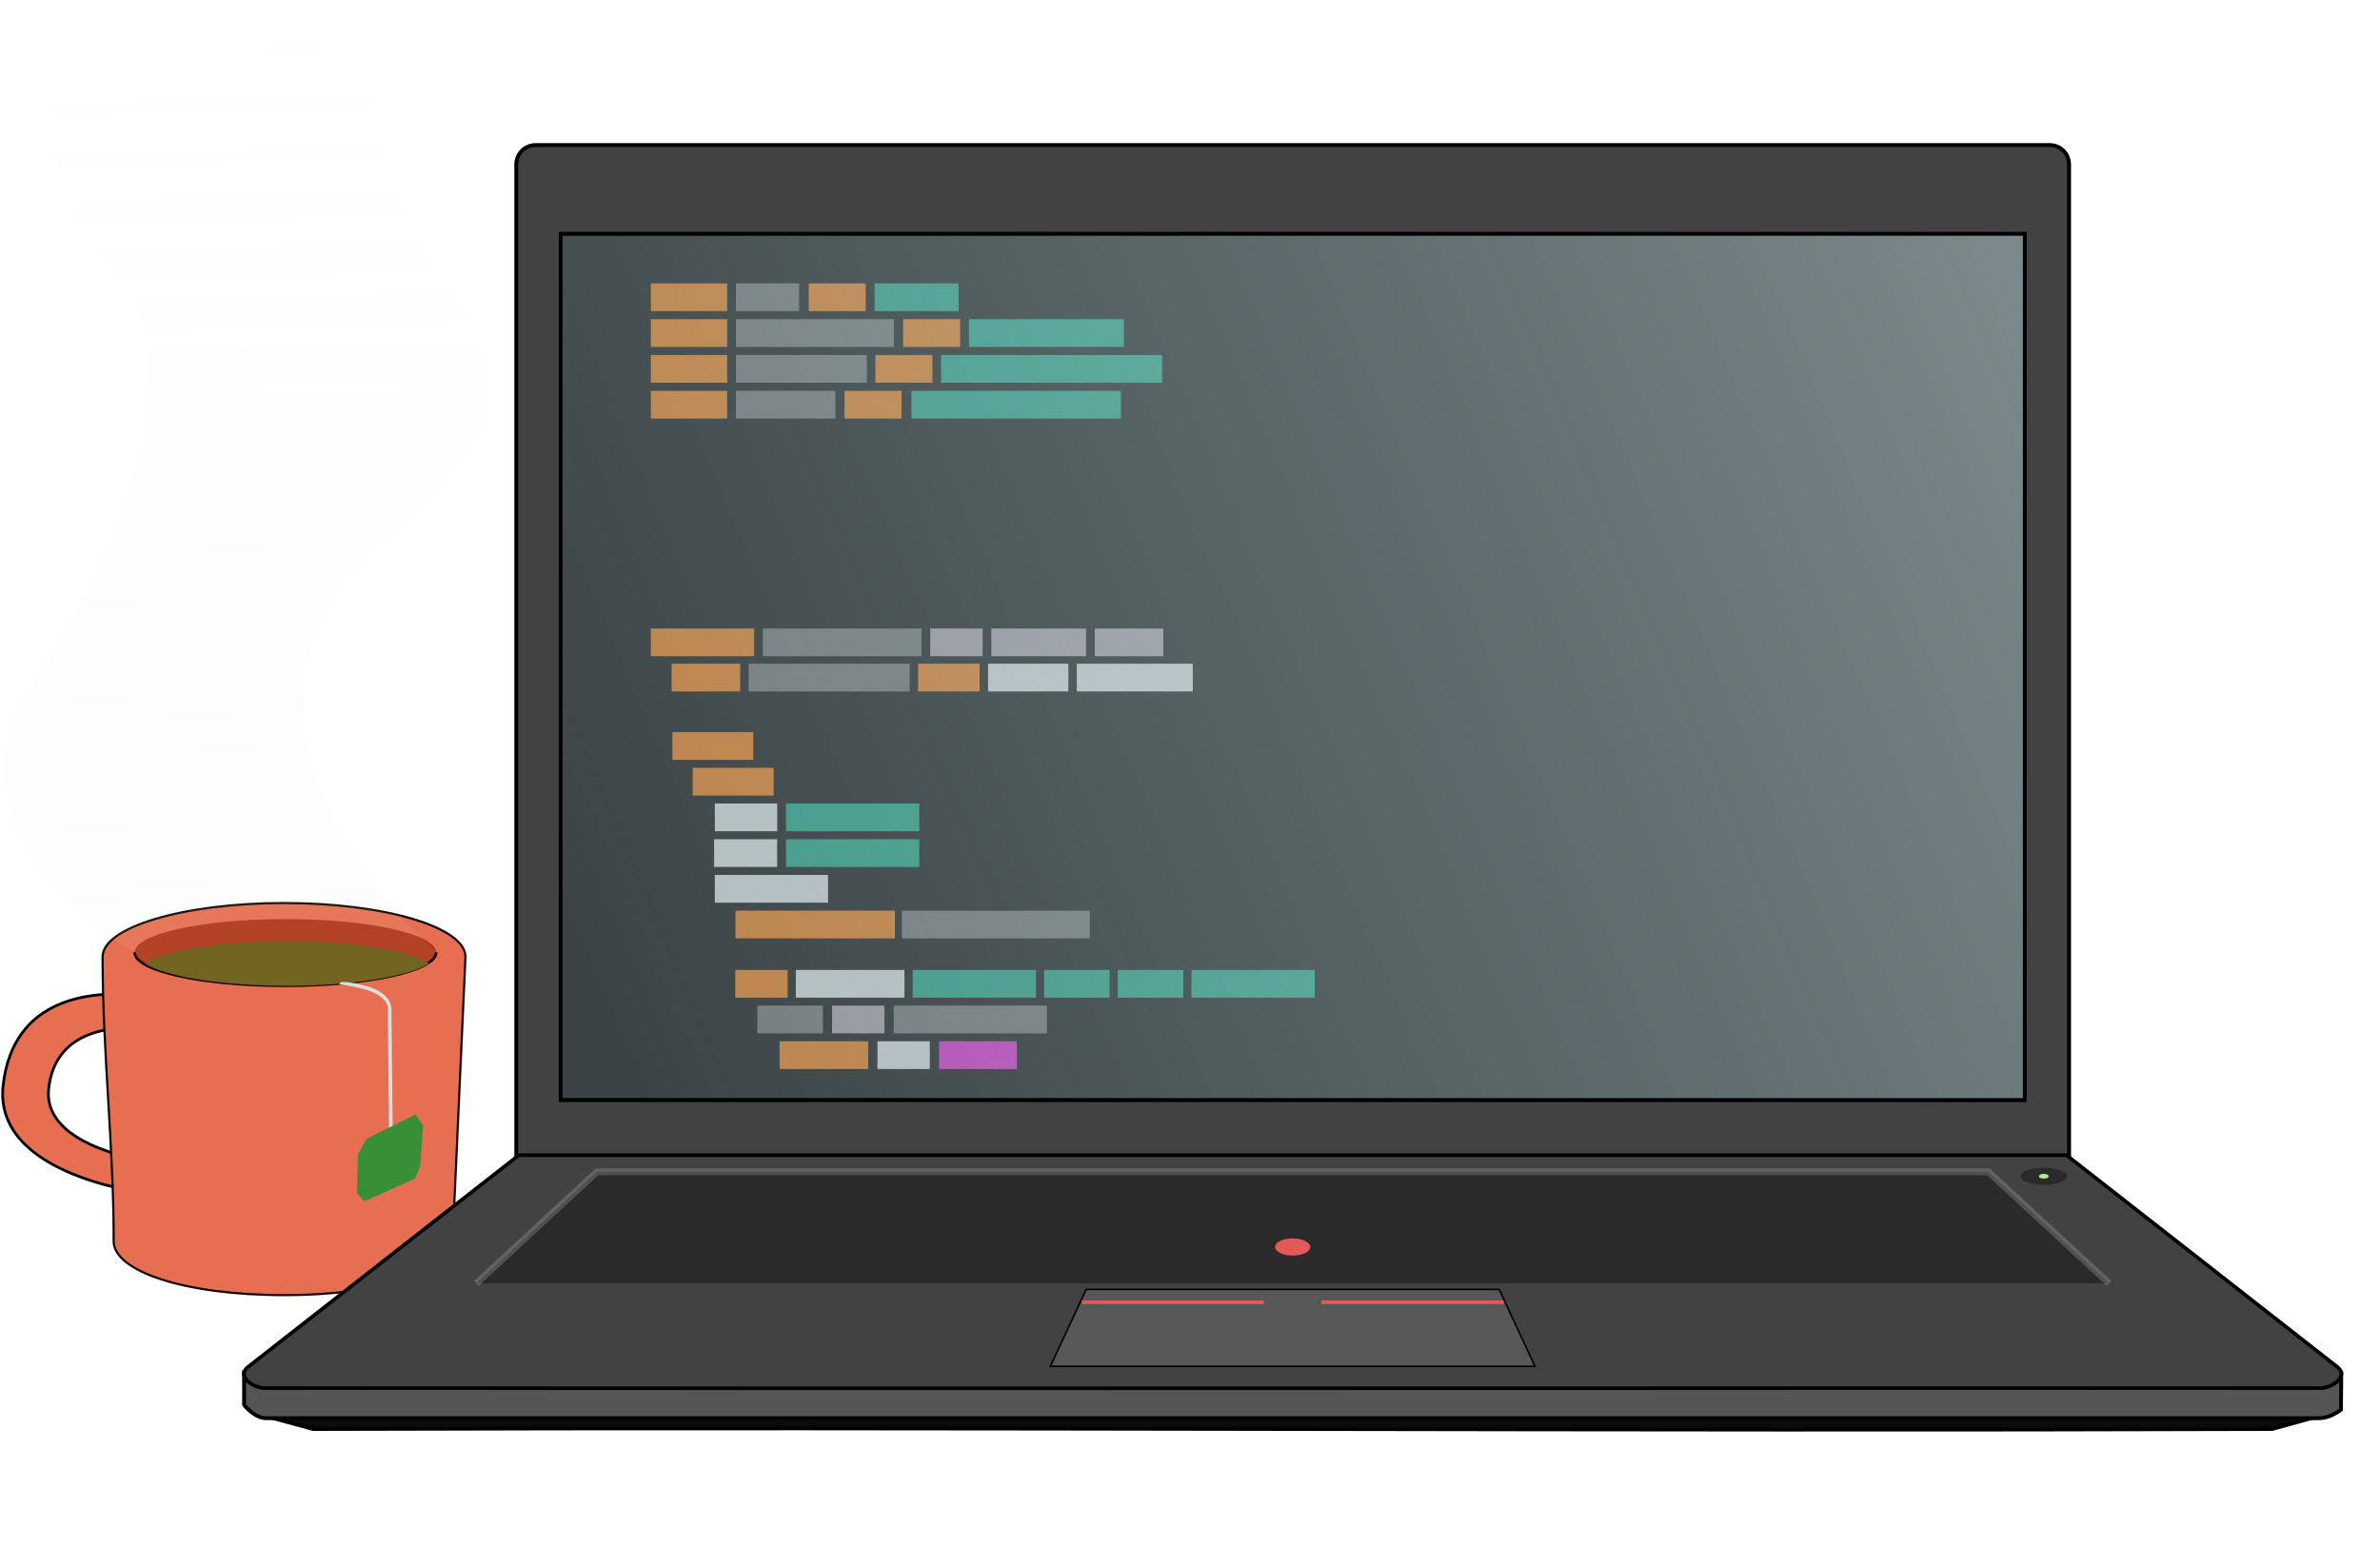
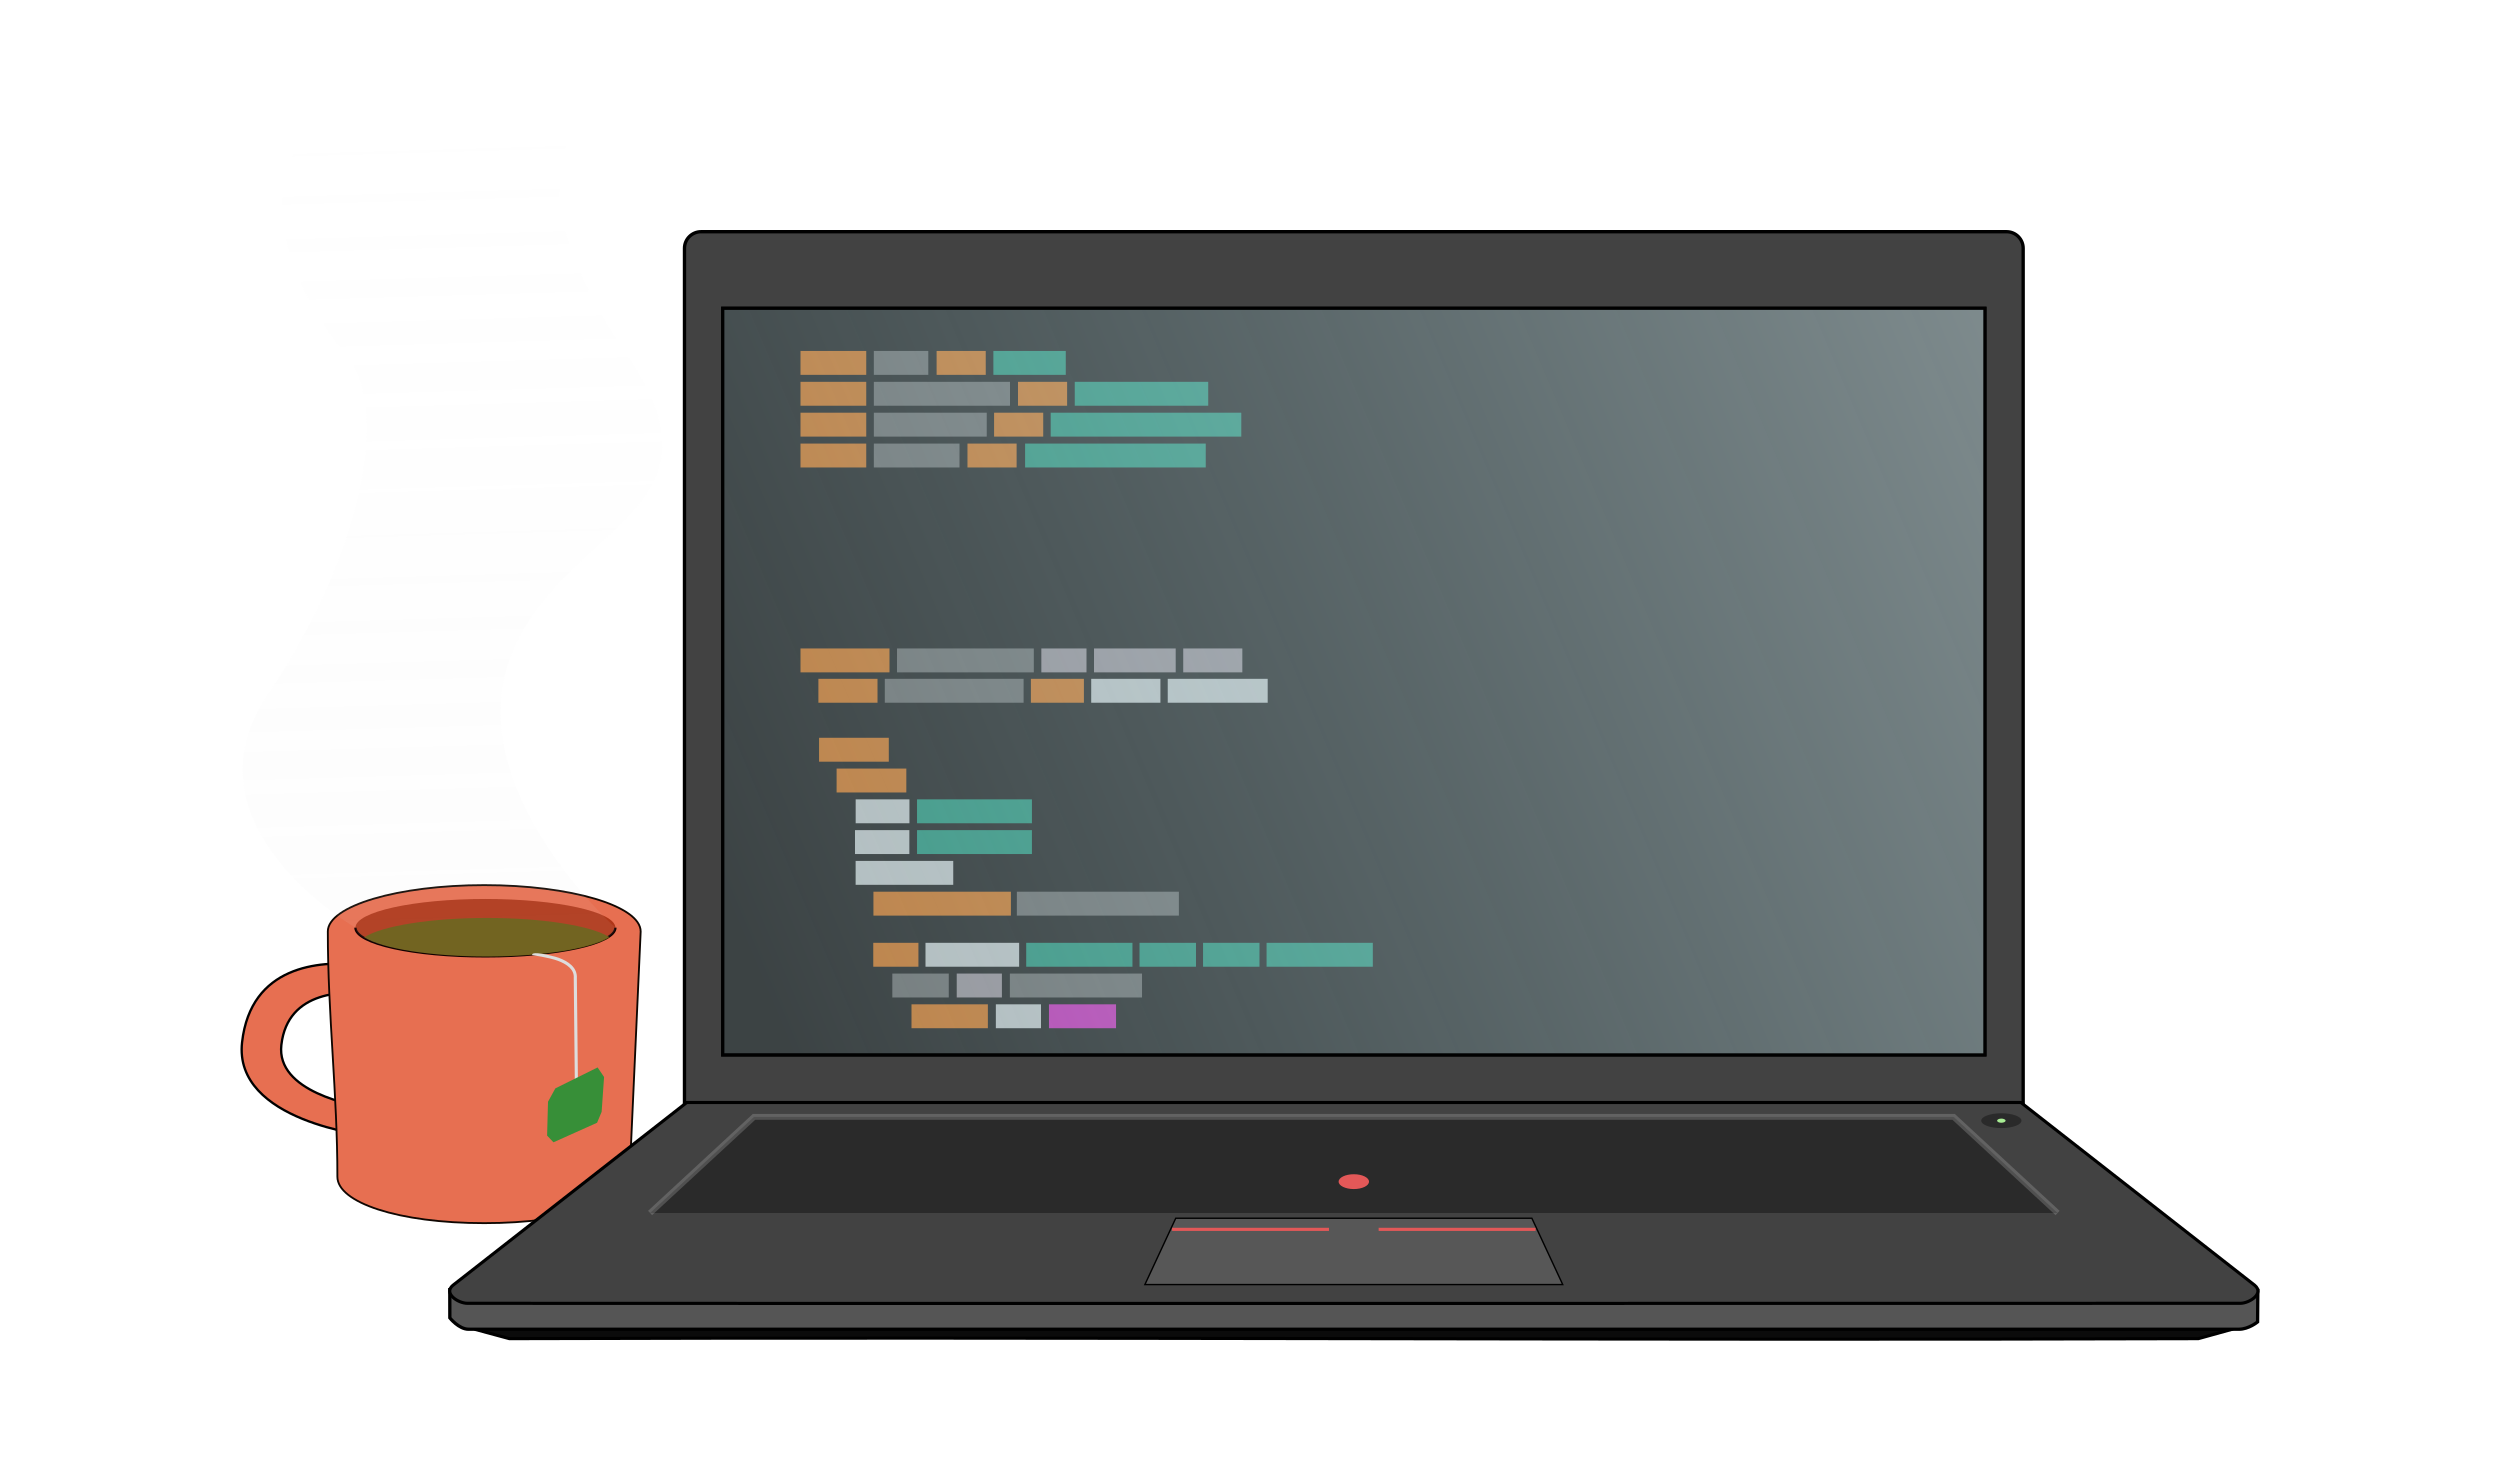
- <svg xmlns="http://www.w3.org/2000/svg" xmlns:xlink="http://www.w3.org/1999/xlink" width="6.829in" height="4.497in" viewBox="0 0 173.458 114.218" version="1.1" id="svg9706">
+ <svg xmlns="http://www.w3.org/2000/svg" xmlns:xlink="http://www.w3.org/1999/xlink" width="8.32in" height="4.862in" viewBox="0 0 211.324 123.504" version="1.1" id="svg9706">
  <defs id="defs9700">
    <linearGradient id="linearGradient11663">
      <stop style="stop-color:#ade2ec;stop-opacity:0.133" offset="0" id="stop11659" />
      <stop id="stop11667" offset="0.925" style="stop-color:#f5f5f5;stop-opacity:0.841" />
      <stop style="stop-color:#ffffff;stop-opacity:0;" offset="1" id="stop11661" />
    </linearGradient>
    <linearGradient xlink:href="#linearGradient11663" id="linearGradient11665-2" x1="45.353" y1="76.584" x2="274.087" y2="-20.431" gradientUnits="userSpaceOnUse" gradientTransform="translate(3.7507182e-6)" />
    <linearGradient gradientTransform="translate(-24.81608,-133.5582)" xlink:href="#linearGradient5832" id="linearGradient5834" x1="43.682" y1="301.628" x2="38.797" y2="135.473" gradientUnits="userSpaceOnUse" />
    <linearGradient id="linearGradient5832">
      <stop style="stop-color:#e3e3e3;stop-opacity:0.181" offset="0" id="stop5828" />
      <stop style="stop-color:#e3e3e3;stop-opacity:0;" offset="1" id="stop5830" />
    </linearGradient>
  </defs>
-   <g id="layer30">
+   <g id="layer30" transform="translate(20.22641,9.018392)">
    <path style="fill:#e76f51;fill-opacity:1;stroke:#000000;stroke-width:0.198px;stroke-linecap:butt;stroke-linejoin:miter;stroke-opacity:1" d="m 10.136,72.519 c -3.375,-0.331 -9.168,0.076 -9.907,6.565 -0.765,6.719 10.724,7.91 10.724,7.91 l 0.269,-2.288 C 9.492,84.453 3.101,83.25 3.549,79.32 c 0.533,-4.678 5.436,-4.624 7.854,-4.304 0.373,0.05 0.677,0.104 0.907,0.149 l 0.245,-2.235 c 0,0 -0.704,-0.192 -1.778,-0.336 -0.201,-0.027 -0.416,-0.052 -0.641,-0.075 z" id="path5674-3" />
    <path style="opacity:1;fill:#e76f51;fill-opacity:1;stroke:#100701;stroke-width:0.158;stroke-miterlimit:4;stroke-dasharray:none;stroke-opacity:0.995" d="m 20.7,65.808 c -7.304,1e-5 -13.224,1.756 -13.224,3.923 2.522e-4,0.003 5.028e-4,0.006 7.938e-4,0.009 -0.006,6.907 0.818,13.814 0.808,20.72 8.8e-5,2.167 5.112,3.923 12.415,3.923 7.304,1.8e-5 12.187,-1.759 12.285,-3.923 l 0.94,-20.729 c -9e-5,-2.167 -5.921,-3.923 -13.224,-3.923 z" id="path5580-9" />
    <path style="opacity:1;fill:#af3618;fill-opacity:1;stroke:none;stroke-width:0.083;stroke-miterlimit:4;stroke-dasharray:none;stroke-opacity:1" d="m 31.787,69.404 a 10.987,2.426 0 0 1 -10.987,2.426 10.987,2.426 0 0 1 -10.987,-2.426 10.987,2.426 0 0 1 10.987,-2.426 10.987,2.426 0 0 1 10.987,2.426 z" id="path5578-0" />
    <path style="opacity:1;fill:none;fill-opacity:1;stroke:#120000;stroke-width:0.2;stroke-miterlimit:4;stroke-dasharray:none;stroke-opacity:1" d="m 31.787,69.404 c -5e-6,1.34 -4.919,2.426 -10.987,2.426 -6.068,0 -10.987,-1.086 -10.987,-2.426" id="path5578-1-8" />
    <path style="opacity:1;fill:#695a11;fill-opacity:1;stroke:none;stroke-width:0.083;stroke-miterlimit:4;stroke-dasharray:none;stroke-opacity:1" d="M 20.927,68.581 A 10.987,2.426 0 0 0 10.558,70.213 10.987,2.426 0 0 0 20.927,71.846 10.987,2.426 0 0 0 31.296,70.214 10.987,2.426 0 0 0 20.927,68.581 Z" id="path5578-19-8" />
    <path style="color:#000000;font-style:normal;font-variant:normal;font-weight:normal;font-stretch:normal;font-size:medium;line-height:normal;font-family:sans-serif;font-variant-ligatures:normal;font-variant-position:normal;font-variant-caps:normal;font-variant-numeric:normal;font-variant-alternates:normal;font-feature-settings:normal;text-indent:0;text-align:start;text-decoration:none;text-decoration-line:none;text-decoration-style:solid;text-decoration-color:#000000;letter-spacing:normal;word-spacing:normal;text-transform:none;writing-mode:lr-tb;direction:ltr;text-orientation:mixed;dominant-baseline:auto;baseline-shift:baseline;text-anchor:start;white-space:normal;shape-padding:0;clip-rule:nonzero;display:inline;overflow:visible;visibility:visible;opacity:1;isolation:auto;mix-blend-mode:normal;color-interpolation:sRGB;color-interpolation-filters:linearRGB;solid-color:#000000;solid-opacity:1;vector-effect:none;fill:#dddddd;fill-opacity:1;fill-rule:nonzero;stroke:none;stroke-width:0.265px;stroke-linecap:butt;stroke-linejoin:miter;stroke-miterlimit:4;stroke-dasharray:none;stroke-dashoffset:0;stroke-opacity:1;color-rendering:auto;image-rendering:auto;shape-rendering:auto;text-rendering:auto;enable-background:accumulate" d="m 24.748,71.724 c 0,0 1.415,0.203 2.161,0.476 0.373,0.137 0.737,0.325 0.99,0.568 0.253,0.243 0.399,0.53 0.367,0.91 v 0.006 l 0.105,10.156 0.324,0.887 0.248,-0.092 -0.309,-0.844 -0.104,-10.104 -0.002,0.012 c 0.038,-0.462 -0.153,-0.84 -0.447,-1.123 -0.295,-0.283 -0.689,-0.481 -1.082,-0.625 -0.376,-0.138 -0.766,-0.187 -1.048,-0.281 -1.203,-0.22 -1.206,-0.045 -1.204,0.052 z" id="path6785" />
    <path style="fill:#378f38;fill-opacity:1;stroke:none;stroke-width:0.358px;stroke-linecap:butt;stroke-linejoin:miter;stroke-opacity:1" d="m 26.091,84.119 0.62,-1.13 3.572,-1.77 0.548,0.81 -0.206,2.944 -0.385,0.922 -3.687,1.654 -0.539,-0.567 z" id="path6791" />
    <path style="fill:url(#linearGradient5834);fill-opacity:1;stroke:none;stroke-width:0.265px;stroke-linecap:butt;stroke-linejoin:miter;stroke-opacity:1" d="m 22.923,46.518 c 4.233,-11.113 19.05,-12.12 9.922,-25.4 C 22.764,6.451 28.892,1.349 28.892,1.349 L 6.374,1.142 C 0.685,7.756 5.051,16.223 9.019,20.985 c 3.969,4.763 0.926,17.595 -6.615,28.707 -7.541,11.113 7.408,19.711 7.408,19.711 5e-6,1.34 4.919,2.426 10.987,2.426 6.068,0 10.987,-1.086 10.987,-2.426 0,0 -13.097,-11.774 -8.864,-22.886 z" id="path5793" />
  </g>
-   <g id="layer23" transform="translate(7.735277,-140.2836)" style="display:inline">
+   <g id="layer23" transform="translate(27.96169,-131.2652)" style="display:inline">
    <rect style="opacity:1;vector-effect:none;fill:#424242;fill-opacity:1;stroke:#000000;stroke-width:0.283;stroke-linecap:butt;stroke-linejoin:miter;stroke-miterlimit:4;stroke-dasharray:none;stroke-dashoffset:0;stroke-opacity:1" id="rect10323" width="113.171" height="80.029" x="29.892" y="150.852" ry="1.407" />
    <path style="fill:#0b0b0b;fill-opacity:1;stroke:#000000;stroke-width:0.265px;stroke-linecap:butt;stroke-linejoin:miter;stroke-opacity:1" d="m 12.148,243.635 2.941,0.796 c 47.61,-0.158 95.171,0.158 142.781,0 l 2.935,-0.815" id="path10392-5-6" />
    <path style="opacity:1;vector-effect:none;fill:#555555;fill-opacity:1;stroke:#000000;stroke-width:0.28;stroke-linecap:butt;stroke-linejoin:miter;stroke-miterlimit:4;stroke-dasharray:none;stroke-dashoffset:0;stroke-opacity:1" d="m 10.052,240.291 152.849,0.059 -0.022,2.667 c 0,0 -0.751,0.619 -1.575,0.619 H 11.64 c -0.824,0 -1.584,-0.96 -1.584,-0.96 z" id="rect10325-6-4-5" />
    <path style="opacity:1;vector-effect:none;fill:#424242;fill-opacity:1;stroke:#000000;stroke-width:0.265;stroke-linecap:butt;stroke-linejoin:miter;stroke-miterlimit:4;stroke-dasharray:none;stroke-dashoffset:0;stroke-opacity:1" d="m 30.083,224.467 c 0,0 -14.534,11.353 -19.765,15.453 -0.834,0.687 0.443,1.524 1.223,1.524 54.006,0.034 104.112,-0.006 149.873,0 0.779,-8e-5 2.057,-0.837 1.223,-1.524 -5.231,-4.1 -19.765,-15.453 -19.765,-15.453 z" id="rect10325-7-6" />
  </g>
-   <g id="layer25">
+   <g id="layer25" transform="translate(20.22641,9.018392)">
    <path style="fill:#2a2a2a;fill-opacity:1;stroke:none;stroke-width:0.265px;stroke-linecap:butt;stroke-linejoin:miter;stroke-opacity:1" d="m 43.507,85.398 -8.788,8.126 h 53.692 11.604 53.691 L 144.918,85.398 H 100.298 88.127 Z" id="path11594" />
    <path style="fill:none;fill-opacity:1;stroke:#cbcbcb;stroke-width:0.5;stroke-linecap:butt;stroke-linejoin:miter;stroke-miterlimit:4;stroke-dasharray:none;stroke-opacity:0.239" d="m 153.706,93.524 -8.788,-8.126 c -35.872,0 -65.095,0 -101.411,0 l -8.788,8.126" id="path11594-4" />
    <ellipse style="opacity:1;vector-effect:none;fill:#e35858;fill-opacity:1;stroke:none;stroke-width:0.242;stroke-linecap:butt;stroke-linejoin:miter;stroke-miterlimit:4;stroke-dasharray:none;stroke-dashoffset:0;stroke-opacity:0.239" id="path11833" cx="94.212" cy="90.875" rx="1.284" ry="0.627" />
    <ellipse style="opacity:1;vector-effect:none;fill:#2a2a2a;fill-opacity:1;stroke:none;stroke-width:0.279;stroke-linecap:butt;stroke-linejoin:miter;stroke-miterlimit:4;stroke-dasharray:none;stroke-dashoffset:0;stroke-opacity:0.239" id="path11833-9" cx="148.953" cy="85.721" rx="1.702" ry="0.627" />
    <ellipse style="opacity:1;vector-effect:none;fill:#a8ed94;fill-opacity:1;stroke:none;stroke-width:0.068;stroke-linecap:butt;stroke-linejoin:miter;stroke-miterlimit:4;stroke-dasharray:none;stroke-dashoffset:0;stroke-opacity:0.239" id="path11833-9-2" cx="148.953" cy="85.721" rx="0.357" ry="0.176" />
  </g>
-   <g id="layer26" style="display:inline">
+   <g id="layer26" style="display:inline" transform="translate(20.22641,9.018392)">
    <path style="fill:#575757;fill-opacity:1;stroke:#000000;stroke-width:0.12px;stroke-linecap:butt;stroke-linejoin:miter;stroke-opacity:1" d="m 79.159,93.967 -2.609,5.61 h 15.939 3.445 15.939 l -2.609,-5.61 H 96.019 92.406 Z" id="path11594-5" />
    <g id="g11916" transform="translate(-0.02846539)">
      <path id="path11874" d="m 78.878,94.908 h 13.263" style="fill:#e35858;fill-opacity:1;stroke:#e35858;stroke-width:0.265px;stroke-linecap:butt;stroke-linejoin:miter;stroke-opacity:1" />
      <path id="path11874-6" d="M 96.34,94.908 H 109.604" style="display:inline;fill:#e35858;fill-opacity:1;stroke:#e35858;stroke-width:0.265px;stroke-linecap:butt;stroke-linejoin:miter;stroke-opacity:1" />
    </g>
  </g>
-   <g id="layer28">
+   <g id="layer28" transform="translate(20.22641,9.018392)">
    <rect style="display:inline;opacity:1;vector-effect:none;fill:#2b2b2b;fill-opacity:1;stroke:#000000;stroke-width:0.267;stroke-linecap:butt;stroke-linejoin:miter;stroke-miterlimit:4;stroke-dasharray:none;stroke-dashoffset:0;stroke-opacity:1" id="rect10370-0" width="106.706" height="63.122" x="40.859" y="17.041" />
    <rect style="opacity:1;vector-effect:none;fill:#c17531;fill-opacity:1;stroke:none;stroke-width:0.594;stroke-linecap:butt;stroke-linejoin:miter;stroke-miterlimit:4;stroke-dasharray:none;stroke-dashoffset:0;stroke-opacity:1" id="rect12015" width="5.558" height="2.021" x="47.436" y="20.65" />
    <rect style="opacity:1;vector-effect:none;fill:#c17531;fill-opacity:1;stroke:none;stroke-width:0.514;stroke-linecap:butt;stroke-linejoin:miter;stroke-miterlimit:4;stroke-dasharray:none;stroke-dashoffset:0;stroke-opacity:1" id="rect12015-6" width="4.154" height="2.021" x="58.942" y="20.65" />
    <rect style="opacity:1;vector-effect:none;fill:#6e6e6e;fill-opacity:1;stroke:none;stroke-width:0.541;stroke-linecap:butt;stroke-linejoin:miter;stroke-miterlimit:4;stroke-dasharray:none;stroke-dashoffset:0;stroke-opacity:1" id="rect12015-6-5" width="4.604" height="2.021" x="53.636" y="20.65" />
    <rect style="opacity:1;vector-effect:none;fill:#348f7a;fill-opacity:1;stroke:none;stroke-width:0.623;stroke-linecap:butt;stroke-linejoin:miter;stroke-miterlimit:4;stroke-dasharray:none;stroke-dashoffset:0;stroke-opacity:1" id="rect12015-6-5-7" width="6.119" height="2.021" x="63.742" y="20.65" />
    <rect style="opacity:1;vector-effect:none;fill:#c17531;fill-opacity:1;stroke:none;stroke-width:0.594;stroke-linecap:butt;stroke-linejoin:miter;stroke-miterlimit:4;stroke-dasharray:none;stroke-dashoffset:0;stroke-opacity:1" id="rect12015-8" width="5.558" height="2.021" x="47.436" y="23.26" />
    <rect style="opacity:1;vector-effect:none;fill:#c17531;fill-opacity:1;stroke:none;stroke-width:0.514;stroke-linecap:butt;stroke-linejoin:miter;stroke-miterlimit:4;stroke-dasharray:none;stroke-dashoffset:0;stroke-opacity:1" id="rect12015-6-6" width="4.154" height="2.021" x="65.822" y="23.26" />
    <rect style="opacity:1;vector-effect:none;fill:#6e6e6e;fill-opacity:1;stroke:none;stroke-width:0.855;stroke-linecap:butt;stroke-linejoin:miter;stroke-miterlimit:4;stroke-dasharray:none;stroke-dashoffset:0;stroke-opacity:1" id="rect12015-6-5-0" width="11.509" height="2.021" x="53.636" y="23.26" />
    <rect style="opacity:1;vector-effect:none;fill:#348f7a;fill-opacity:1;stroke:none;stroke-width:0.847;stroke-linecap:butt;stroke-linejoin:miter;stroke-miterlimit:4;stroke-dasharray:none;stroke-dashoffset:0;stroke-opacity:1" id="rect12015-6-5-7-1" width="11.284" height="2.021" x="70.62" y="23.26" />
    <rect style="opacity:1;vector-effect:none;fill:#c17531;fill-opacity:1;stroke:none;stroke-width:0.594;stroke-linecap:butt;stroke-linejoin:miter;stroke-miterlimit:4;stroke-dasharray:none;stroke-dashoffset:0;stroke-opacity:1" id="rect12015-9" width="5.558" height="2.021" x="47.436" y="25.87" />
    <rect style="opacity:1;vector-effect:none;fill:#c17531;fill-opacity:1;stroke:none;stroke-width:0.514;stroke-linecap:butt;stroke-linejoin:miter;stroke-miterlimit:4;stroke-dasharray:none;stroke-dashoffset:0;stroke-opacity:1" id="rect12015-6-4" width="4.154" height="2.021" x="63.801" y="25.87" />
    <rect style="opacity:1;vector-effect:none;fill:#6e6e6e;fill-opacity:1;stroke:none;stroke-width:0.779;stroke-linecap:butt;stroke-linejoin:miter;stroke-miterlimit:4;stroke-dasharray:none;stroke-dashoffset:0;stroke-opacity:1" id="rect12015-6-5-4" width="9.544" height="2.021" x="53.636" y="25.87" />
    <rect style="opacity:1;vector-effect:none;fill:#348f7a;fill-opacity:1;stroke:none;stroke-width:1.012;stroke-linecap:butt;stroke-linejoin:miter;stroke-miterlimit:4;stroke-dasharray:none;stroke-dashoffset:0;stroke-opacity:1" id="rect12015-6-5-7-7" width="16.112" height="2.021" x="68.587" y="25.87" />
    <rect style="opacity:1;vector-effect:none;fill:#c17531;fill-opacity:1;stroke:none;stroke-width:0.594;stroke-linecap:butt;stroke-linejoin:miter;stroke-miterlimit:4;stroke-dasharray:none;stroke-dashoffset:0;stroke-opacity:1" id="rect12015-2" width="5.558" height="2.021" x="47.436" y="28.48" />
    <rect style="opacity:1;vector-effect:none;fill:#c17531;fill-opacity:1;stroke:none;stroke-width:0.514;stroke-linecap:butt;stroke-linejoin:miter;stroke-miterlimit:4;stroke-dasharray:none;stroke-dashoffset:0;stroke-opacity:1" id="rect12015-6-9" width="4.154" height="2.021" x="61.552" y="28.48" />
    <rect style="opacity:1;vector-effect:none;fill:#6e6e6e;fill-opacity:1;stroke:none;stroke-width:0.678;stroke-linecap:butt;stroke-linejoin:miter;stroke-miterlimit:4;stroke-dasharray:none;stroke-dashoffset:0;stroke-opacity:1" id="rect12015-6-5-8" width="7.242" height="2.021" x="53.636" y="28.48" />
    <rect style="opacity:1;vector-effect:none;fill:#348f7a;fill-opacity:1;stroke:none;stroke-width:0.985;stroke-linecap:butt;stroke-linejoin:miter;stroke-miterlimit:4;stroke-dasharray:none;stroke-dashoffset:0;stroke-opacity:1" id="rect12015-6-5-7-2" width="15.27" height="2.021" x="66.424" y="28.48" />
    <rect style="opacity:1;vector-effect:none;fill:#c17531;fill-opacity:1;stroke:none;stroke-width:0.691;stroke-linecap:butt;stroke-linejoin:miter;stroke-miterlimit:4;stroke-dasharray:none;stroke-dashoffset:0;stroke-opacity:1" id="rect12015-7" width="7.523" height="2.021" x="47.436" y="45.801" />
    <rect style="opacity:1;vector-effect:none;fill:#6e6e6e;fill-opacity:1;stroke:none;stroke-width:0.857;stroke-linecap:butt;stroke-linejoin:miter;stroke-miterlimit:4;stroke-dasharray:none;stroke-dashoffset:0;stroke-opacity:1" id="rect12015-7-2" width="11.565" height="2.021" x="55.595" y="45.801" />
    <rect style="opacity:1;vector-effect:none;fill:#948d93;fill-opacity:1;stroke:none;stroke-width:0.492;stroke-linecap:butt;stroke-linejoin:miter;stroke-miterlimit:4;stroke-dasharray:none;stroke-dashoffset:0;stroke-opacity:1" id="rect12015-7-26" width="3.818" height="2.021" x="67.796" y="45.801" />
    <rect style="opacity:1;vector-effect:none;fill:#948d93;fill-opacity:1;stroke:none;stroke-width:0.662;stroke-linecap:butt;stroke-linejoin:miter;stroke-miterlimit:4;stroke-dasharray:none;stroke-dashoffset:0;stroke-opacity:1" id="rect12015-7-26-1" width="6.905" height="2.021" x="72.249" y="45.801" />
    <rect style="opacity:1;vector-effect:none;fill:#948d93;fill-opacity:1;stroke:none;stroke-width:0.563;stroke-linecap:butt;stroke-linejoin:miter;stroke-miterlimit:4;stroke-dasharray:none;stroke-dashoffset:0;stroke-opacity:1" id="rect12015-7-26-0" width="4.997" height="2.021" x="79.791" y="45.801" />
    <rect style="opacity:1;vector-effect:none;fill:#c17531;fill-opacity:1;stroke:none;stroke-width:0.612;stroke-linecap:butt;stroke-linejoin:miter;stroke-miterlimit:4;stroke-dasharray:none;stroke-dashoffset:0;stroke-opacity:1" id="rect12015-7-26-0-6-9" width="5.895" height="2.021" x="49.005" y="53.352" />
    <rect style="opacity:1;vector-effect:none;fill:#c17531;fill-opacity:1;stroke:none;stroke-width:0.612;stroke-linecap:butt;stroke-linejoin:miter;stroke-miterlimit:4;stroke-dasharray:none;stroke-dashoffset:0;stroke-opacity:1" id="rect12015-7-26-0-6-9-4" width="5.895" height="2.021" x="50.488" y="55.954" />
    <rect style="opacity:1;vector-effect:none;fill:#b5b9ba;fill-opacity:1;stroke:none;stroke-width:0.537;stroke-linecap:butt;stroke-linejoin:miter;stroke-miterlimit:4;stroke-dasharray:none;stroke-dashoffset:0;stroke-opacity:1" id="rect12015-7-26-0-6-9-9" width="4.547" height="2.021" x="52.099" y="58.557" />
    <rect style="opacity:1;vector-effect:none;fill:#348f7a;fill-opacity:1;stroke:none;stroke-width:0.785;stroke-linecap:butt;stroke-linejoin:miter;stroke-miterlimit:4;stroke-dasharray:none;stroke-dashoffset:0;stroke-opacity:1" id="rect12015-7-26-0-6-9-9-0" width="9.712" height="2.021" x="57.288" y="58.557" />
    <rect style="opacity:1;vector-effect:none;fill:#b5b9ba;fill-opacity:1;stroke:none;stroke-width:0.54;stroke-linecap:butt;stroke-linejoin:miter;stroke-miterlimit:4;stroke-dasharray:none;stroke-dashoffset:0;stroke-opacity:1" id="rect12015-7-26-0-6-9-9-9" width="4.595" height="2.021" x="52.043" y="61.159" />
    <rect style="opacity:1;vector-effect:none;fill:#348f7a;fill-opacity:1;stroke:none;stroke-width:0.785;stroke-linecap:butt;stroke-linejoin:miter;stroke-miterlimit:4;stroke-dasharray:none;stroke-dashoffset:0;stroke-opacity:1" id="rect12015-7-26-0-6-9-9-0-1" width="9.712" height="2.021" x="57.288" y="61.159" />
    <rect style="opacity:1;vector-effect:none;fill:#b5b9ba;fill-opacity:1;stroke:none;stroke-width:0.724;stroke-linecap:butt;stroke-linejoin:miter;stroke-miterlimit:4;stroke-dasharray:none;stroke-dashoffset:0;stroke-opacity:1" id="rect12015-7-26-0-6-9-9-9-7" width="8.253" height="2.021" x="52.096" y="63.761" />
    <rect style="opacity:1;vector-effect:none;fill:#6e6e6e;fill-opacity:1;stroke:none;stroke-width:0.933;stroke-linecap:butt;stroke-linejoin:miter;stroke-miterlimit:4;stroke-dasharray:none;stroke-dashoffset:0;stroke-opacity:1" id="rect12015-7-26-0-6-9-9-9-7-7-1" width="13.698" height="2.021" x="65.727" y="66.364" />
    <rect style="opacity:1;vector-effect:none;fill:#c17531;fill-opacity:1;stroke:none;stroke-width:0.859;stroke-linecap:butt;stroke-linejoin:miter;stroke-miterlimit:4;stroke-dasharray:none;stroke-dashoffset:0;stroke-opacity:1" id="rect12015-7-26-0-6-9-9-9-7-7-15" width="11.621" height="2.021" x="53.602" y="66.364" />
    <rect style="opacity:1;vector-effect:none;fill:#c17531;fill-opacity:1;stroke:none;stroke-width:0.492;stroke-linecap:butt;stroke-linejoin:miter;stroke-miterlimit:4;stroke-dasharray:none;stroke-dashoffset:0;stroke-opacity:1" id="rect12015-7-26-0-6-9-9-9-7-7" width="3.818" height="2.021" x="53.587" y="70.685" />
    <rect style="opacity:1;vector-effect:none;fill:#b5b9ba;fill-opacity:1;stroke:none;stroke-width:0.709;stroke-linecap:butt;stroke-linejoin:miter;stroke-miterlimit:4;stroke-dasharray:none;stroke-dashoffset:0;stroke-opacity:1" id="rect12015-7-26-0-6-9-9-9-7-7-9" width="7.916" height="2.021" x="58.003" y="70.685" />
    <rect style="opacity:1;vector-effect:none;fill:#348f7a;fill-opacity:1;stroke:none;stroke-width:0.755;stroke-linecap:butt;stroke-linejoin:miter;stroke-miterlimit:4;stroke-dasharray:none;stroke-dashoffset:0;stroke-opacity:1" id="rect12015-7-26-0-6-9-9-9-7-7-7" width="8.982" height="2.021" x="66.517" y="70.685" />
    <rect style="opacity:1;vector-effect:none;fill:#348f7a;fill-opacity:1;stroke:none;stroke-width:0.551;stroke-linecap:butt;stroke-linejoin:miter;stroke-miterlimit:4;stroke-dasharray:none;stroke-dashoffset:0;stroke-opacity:1" id="rect12015-7-26-0-6-9-9-9-7-7-7-7" width="4.772" height="2.021" x="76.097" y="70.685" />
    <rect style="opacity:1;vector-effect:none;fill:#348f7a;fill-opacity:1;stroke:none;stroke-width:0.551;stroke-linecap:butt;stroke-linejoin:miter;stroke-miterlimit:4;stroke-dasharray:none;stroke-dashoffset:0;stroke-opacity:1" id="rect12015-7-26-0-6-9-9-9-7-7-7-7-6" width="4.772" height="2.021" x="81.467" y="70.685" />
    <rect style="opacity:1;vector-effect:none;fill:#348f7a;fill-opacity:1;stroke:none;stroke-width:0.755;stroke-linecap:butt;stroke-linejoin:miter;stroke-miterlimit:4;stroke-dasharray:none;stroke-dashoffset:0;stroke-opacity:1" id="rect12015-7-26-0-6-9-9-9-7-7-7-73" width="8.982" height="2.021" x="86.837" y="70.685" />
    <rect style="opacity:1;vector-effect:none;fill:#6e6e6e;fill-opacity:1;stroke:none;stroke-width:0.551;stroke-linecap:butt;stroke-linejoin:miter;stroke-miterlimit:4;stroke-dasharray:none;stroke-dashoffset:0;stroke-opacity:1" id="rect12015-7-26-0-6-9-9-9-7-7-7-7-65" width="4.772" height="2.021" x="55.199" y="73.284" />
    <rect style="opacity:1;vector-effect:none;fill:#948d93;fill-opacity:1;stroke:none;stroke-width:0.492;stroke-linecap:butt;stroke-linejoin:miter;stroke-miterlimit:4;stroke-dasharray:none;stroke-dashoffset:0;stroke-opacity:1" id="rect12015-7-26-0-6-9-9-9-7-7-3" width="3.818" height="2.021" x="60.644" y="73.284" />
    <rect style="opacity:1;vector-effect:none;fill:#6e6e6e;fill-opacity:1;stroke:none;stroke-width:0.842;stroke-linecap:butt;stroke-linejoin:miter;stroke-miterlimit:4;stroke-dasharray:none;stroke-dashoffset:0;stroke-opacity:1" id="rect12015-7-26-0-6-9-9-9-7-7-9-9" width="11.172" height="2.021" x="65.135" y="73.284" />
    <rect style="opacity:1;vector-effect:none;fill:#c17531;fill-opacity:1;stroke:none;stroke-width:0.64;stroke-linecap:butt;stroke-linejoin:miter;stroke-miterlimit:4;stroke-dasharray:none;stroke-dashoffset:0;stroke-opacity:1" id="rect12015-7-26-0-6-9-9-9-7-7-9-4" width="6.456" height="2.021" x="56.82" y="75.884" />
    <rect style="opacity:1;vector-effect:none;fill:#b5b9ba;fill-opacity:1;stroke:none;stroke-width:0.492;stroke-linecap:butt;stroke-linejoin:miter;stroke-miterlimit:4;stroke-dasharray:none;stroke-dashoffset:0;stroke-opacity:1" id="rect12015-7-26-0-6-9-9-9-7-7-8" width="3.818" height="2.021" x="63.95" y="75.884" />
    <rect style="opacity:1;vector-effect:none;fill:#b83aae;fill-opacity:1;stroke:none;stroke-width:0.6;stroke-linecap:butt;stroke-linejoin:miter;stroke-miterlimit:4;stroke-dasharray:none;stroke-dashoffset:0;stroke-opacity:1" id="rect12015-7-26-0-6-9-9-9-7-7-7-7-65-1" width="5.67" height="2.021" x="68.441" y="75.884" />
    <rect style="opacity:1;vector-effect:none;fill:#c17531;fill-opacity:1;stroke:none;stroke-width:0.563;stroke-linecap:butt;stroke-linejoin:miter;stroke-miterlimit:4;stroke-dasharray:none;stroke-dashoffset:0;stroke-opacity:1" id="rect12015-7-26-0-6" width="4.997" height="2.021" x="48.949" y="48.368" />
    <rect style="opacity:1;vector-effect:none;fill:#6e6e6e;fill-opacity:1;stroke:none;stroke-width:0.863;stroke-linecap:butt;stroke-linejoin:miter;stroke-miterlimit:4;stroke-dasharray:none;stroke-dashoffset:0;stroke-opacity:1" id="rect12015-7-26-0-6-1" width="11.733" height="2.021" x="54.563" y="48.368" />
    <rect style="opacity:1;vector-effect:none;fill:#c17531;fill-opacity:1;stroke:none;stroke-width:0.533;stroke-linecap:butt;stroke-linejoin:miter;stroke-miterlimit:4;stroke-dasharray:none;stroke-dashoffset:0;stroke-opacity:1" id="rect12015-7-26-0-6-5" width="4.481" height="2.021" x="66.913" y="48.368" />
    <rect style="opacity:1;vector-effect:none;fill:#b5b9ba;fill-opacity:1;stroke:none;stroke-width:0.61;stroke-linecap:butt;stroke-linejoin:miter;stroke-miterlimit:4;stroke-dasharray:none;stroke-dashoffset:0;stroke-opacity:1" id="rect12015-7-26-0-6-5-2" width="5.851" height="2.021" x="72.012" y="48.368" />
    <rect style="opacity:1;vector-effect:none;fill:#b5b9ba;fill-opacity:1;stroke:none;stroke-width:0.733;stroke-linecap:butt;stroke-linejoin:miter;stroke-miterlimit:4;stroke-dasharray:none;stroke-dashoffset:0;stroke-opacity:1" id="rect12015-7-26-0-6-5-9" width="8.45" height="2.021" x="78.481" y="48.368" />
  </g>
-   <g id="layer27" style="display:inline">
+   <g id="layer27" style="display:inline" transform="translate(20.22641,9.018392)">
    <rect style="display:inline;opacity:1;vector-effect:none;fill:url(#linearGradient11665-2);fill-opacity:1;stroke:#000000;stroke-width:0.267;stroke-linecap:butt;stroke-linejoin:miter;stroke-miterlimit:4;stroke-dasharray:none;stroke-dashoffset:0;stroke-opacity:1" id="rect10370-0-4" width="106.706" height="63.122" x="40.859" y="17.041" />
  </g>
</svg>
